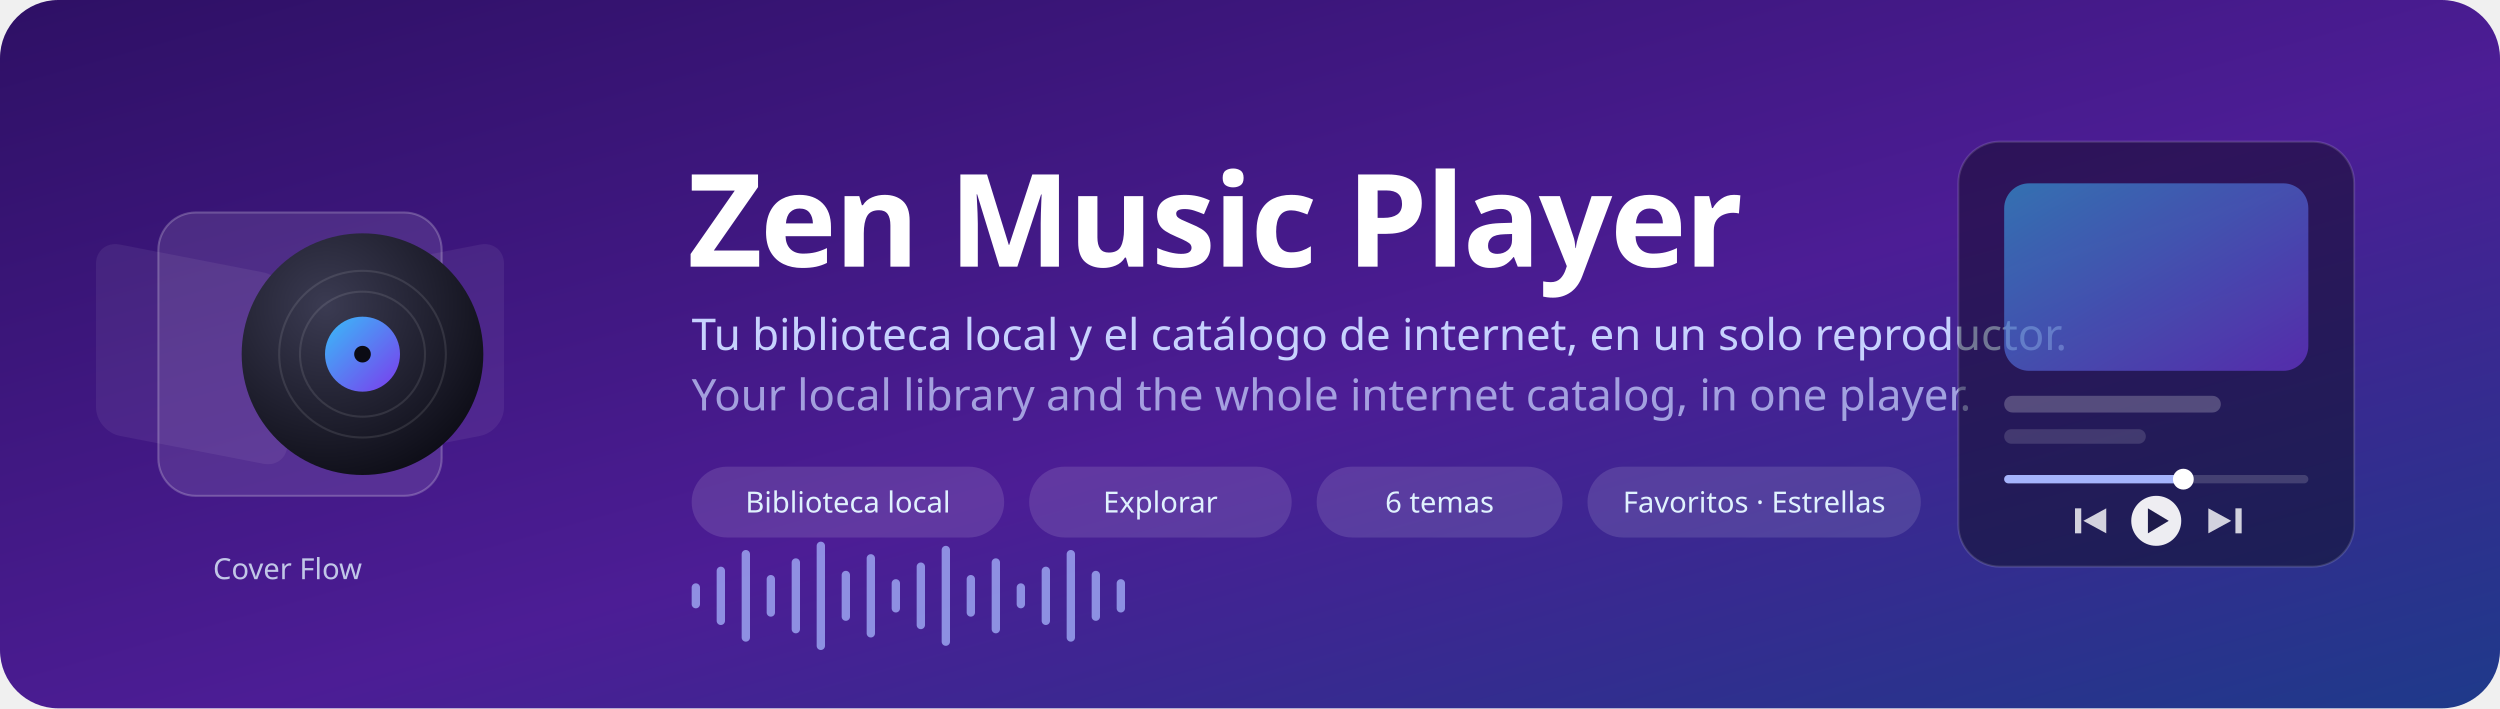
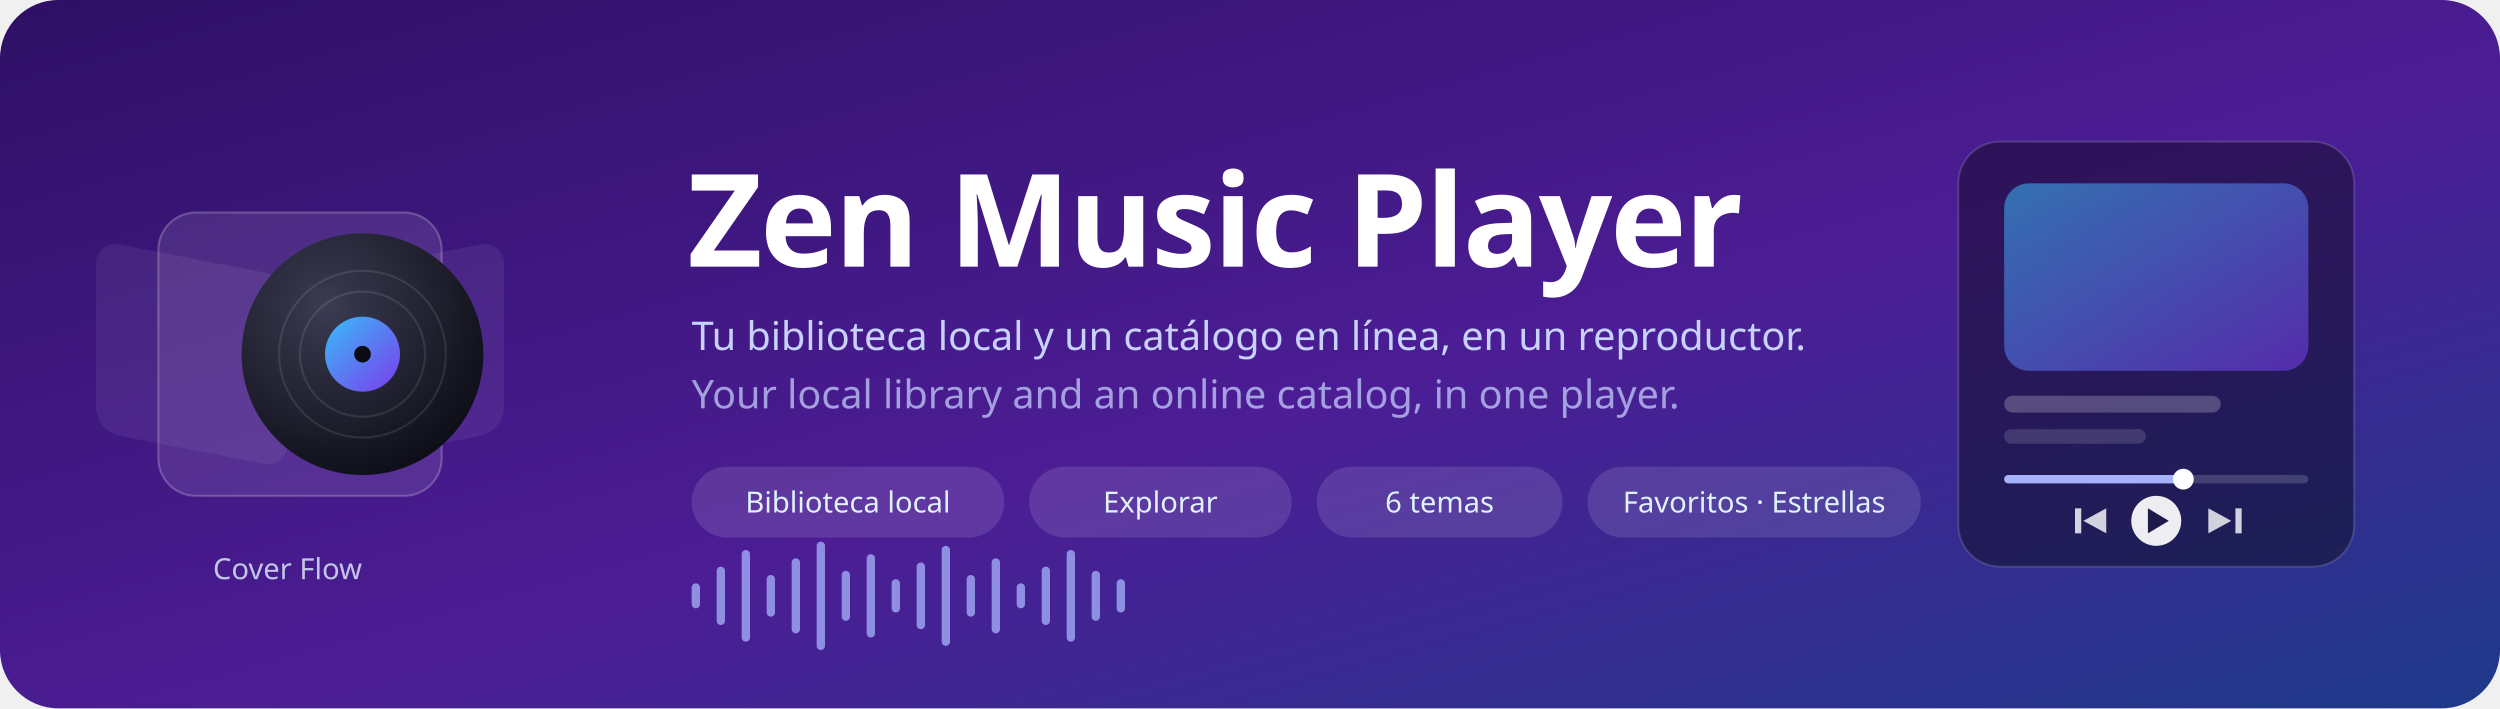
<svg xmlns="http://www.w3.org/2000/svg" viewBox="0 0 1200 340" width="1200" height="340" role="img" aria-label="Zen Music Player">
  <defs>
    <linearGradient id="bg" x1="0" y1="0" x2="1" y2="1">
      <stop offset="0" stop-color="#2E1065" />
      <stop offset="0.55" stop-color="#4C1D95" />
      <stop offset="1" stop-color="#1E3A8A" />
    </linearGradient>
    <radialGradient id="vinyl" cx="0.35" cy="0.3" r="0.8">
      <stop offset="0" stop-color="#3B3B52" />
      <stop offset="1" stop-color="#0B0B14" />
    </radialGradient>
    <linearGradient id="label" x1="0" y1="0" x2="1" y2="1">
      <stop offset="0" stop-color="#38BDF8" />
      <stop offset="1" stop-color="#7C3AED" />
    </linearGradient>
    <style>
      .t   { font-family:'Segoe UI',Ubuntu,system-ui,sans-serif; fill:#ffffff; }
      .sub { font-family:'Segoe UI',Ubuntu,system-ui,sans-serif; fill:#C7D2FE; }
      .lbl { font-family:'Segoe UI',Ubuntu,system-ui,sans-serif; fill:#E0F2FE; }
    </style>
  </defs>
  <rect x="0" y="0" width="1200" height="340" rx="28" fill="url(#bg)" />
  <g transform="translate(132,170)">
    <g transform="translate(-40,0) skewY(11) scale(0.82)" opacity="0.4">
      <rect x="-56" y="-56" width="112" height="112" rx="14" fill="#ffffff" fill-opacity="0.16" />
    </g>
    <g transform="translate(64,0) skewY(-11) scale(0.82)" opacity="0.4">
      <rect x="-56" y="-56" width="112" height="112" rx="14" fill="#ffffff" fill-opacity="0.16" />
    </g>
    <g transform="translate(12,0)">
      <rect x="-68" y="-68" width="136" height="136" rx="18" fill="#ffffff" fill-opacity="0.10" stroke="#ffffff" stroke-opacity="0.22" />
      <circle cx="30" cy="0" r="58" fill="url(#vinyl)" />
      <circle cx="30" cy="0" r="40" fill="none" stroke="#ffffff" stroke-opacity="0.10" />
      <circle cx="30" cy="0" r="30" fill="none" stroke="#ffffff" stroke-opacity="0.10" />
      <circle cx="30" cy="0" r="18" fill="url(#label)" />
      <circle cx="30" cy="0" r="4" fill="#0B0B14" />
    </g>
    <text class="lbl" x="6" y="108" font-size="14" text-anchor="middle" opacity="0.8">Cover Flow</text>
  </g>
  <text class="t" x="330" y="128" font-size="62" font-weight="700" letter-spacing="-1">Zen Music Player</text>
-   <text class="sub" x="332" y="168" font-size="21">Tu biblioteca local y el catálogo de internet, en un solo reproductor.</text>
-   <text class="sub" x="332" y="197" font-size="21" opacity="0.72">Your local library and the whole internet catalog, in one player.</text>
+   <text class="sub" x="332" y="168" font-size="19">Tu biblioteca local y un catálogo en línea, en un reproductor.</text>
+   <text class="sub" x="332" y="196" font-size="19" opacity="0.72">Your local library and an online catalog, in one player.</text>
  <g transform="translate(332,224)">
    <g>
      <rect x="0" y="0" width="150" height="34" rx="17" fill="#ffffff" fill-opacity="0.12" />
      <text class="lbl" x="75" y="22" font-size="14" text-anchor="middle">Biblioteca local</text>
    </g>
    <g transform="translate(162,0)">
      <rect x="0" y="0" width="126" height="34" rx="17" fill="#ffffff" fill-opacity="0.12" />
      <text class="lbl" x="63" y="22" font-size="14" text-anchor="middle">Explorar</text>
    </g>
    <g transform="translate(300,0)">
      <rect x="0" y="0" width="118" height="34" rx="17" fill="#ffffff" fill-opacity="0.12" />
      <text class="lbl" x="59" y="22" font-size="14" text-anchor="middle">6 temas</text>
    </g>
    <g transform="translate(430,0)">
      <rect x="0" y="0" width="160" height="34" rx="17" fill="#ffffff" fill-opacity="0.12" />
      <text class="lbl" x="80" y="22" font-size="14" text-anchor="middle">Favoritos · Estrellas</text>
    </g>
  </g>
  <g transform="translate(332,286)" fill="#A5B4FC" fill-opacity="0.75">
    <rect x="0" y="-6" width="4" height="12" rx="2" />
    <rect x="12" y="-14" width="4" height="28" rx="2" />
    <rect x="24" y="-22" width="4" height="44" rx="2" />
    <rect x="36" y="-10" width="4" height="20" rx="2" />
    <rect x="48" y="-18" width="4" height="36" rx="2" />
    <rect x="60" y="-26" width="4" height="52" rx="2" />
    <rect x="72" y="-12" width="4" height="24" rx="2" />
    <rect x="84" y="-20" width="4" height="40" rx="2" />
    <rect x="96" y="-8" width="4" height="16" rx="2" />
    <rect x="108" y="-16" width="4" height="32" rx="2" />
    <rect x="120" y="-24" width="4" height="48" rx="2" />
    <rect x="132" y="-10" width="4" height="20" rx="2" />
    <rect x="144" y="-18" width="4" height="36" rx="2" />
    <rect x="156" y="-6" width="4" height="12" rx="2" />
    <rect x="168" y="-14" width="4" height="28" rx="2" />
    <rect x="180" y="-22" width="4" height="44" rx="2" />
    <rect x="192" y="-12" width="4" height="24" rx="2" />
    <rect x="204" y="-8" width="4" height="16" rx="2" />
  </g>
  <g transform="translate(940,68)">
    <rect x="0" y="0" width="190" height="204" rx="20" fill="#0B0B14" fill-opacity="0.45" stroke="#ffffff" stroke-opacity="0.14" />
    <rect x="22" y="20" width="146" height="90" rx="12" fill="url(#label)" fill-opacity="0.55" />
    <rect x="22" y="122" width="104" height="8" rx="4" fill="#ffffff" fill-opacity="0.22" />
    <rect x="22" y="138" width="68" height="7" rx="3.5" fill="#ffffff" fill-opacity="0.14" />
    <rect x="22" y="160" width="146" height="4" rx="2" fill="#ffffff" fill-opacity="0.16" />
    <rect x="22" y="160" width="86" height="4" rx="2" fill="#A5B4FC" />
    <circle cx="108" cy="162" r="5" fill="#ffffff" />
    <g fill="#ffffff" fill-opacity="0.8" transform="translate(0,182)">
      <path d="M56 -6 h3 v12 h-3 z M60 0 l11 6 v-12 z" />
      <circle cx="95" cy="0" r="12" fill="#ffffff" fill-opacity="0.92" />
      <path d="M91 -6 l10 6 -10 6 z" fill="#1E1B4B" fill-opacity="1" />
      <path d="M120 -6 l11 6 -11 6 z M133 -6 h3 v12 h-3 z" />
    </g>
  </g>
</svg>
